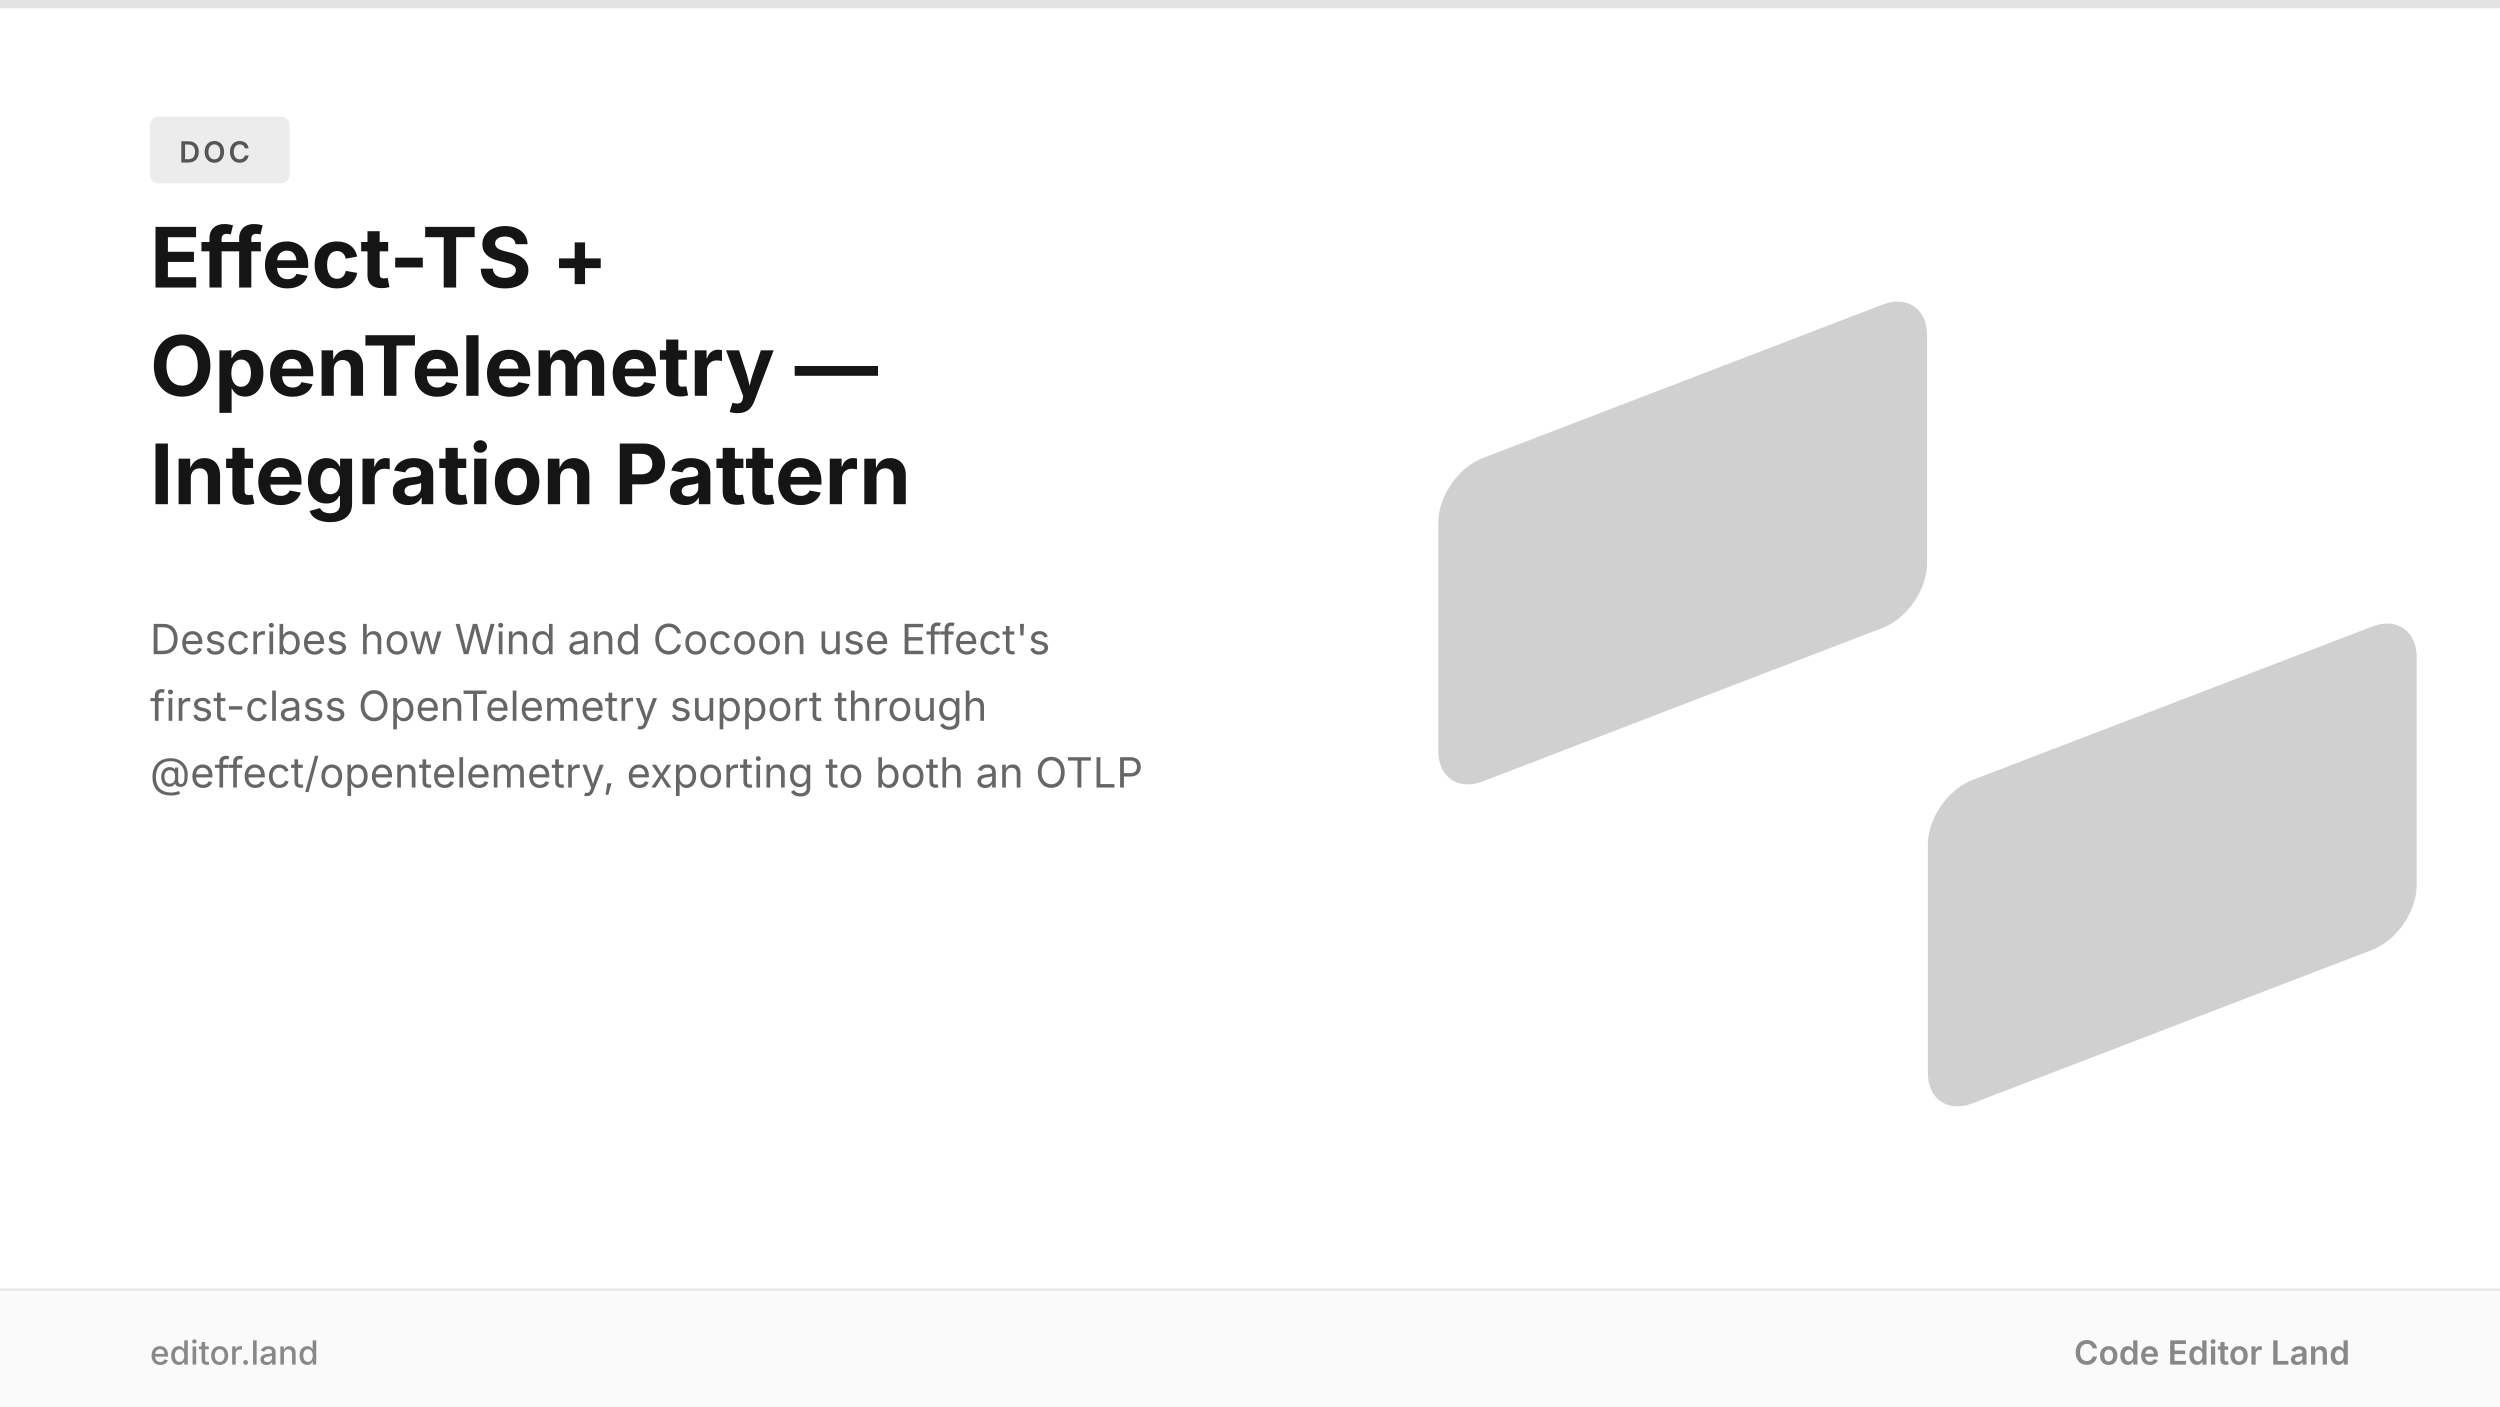
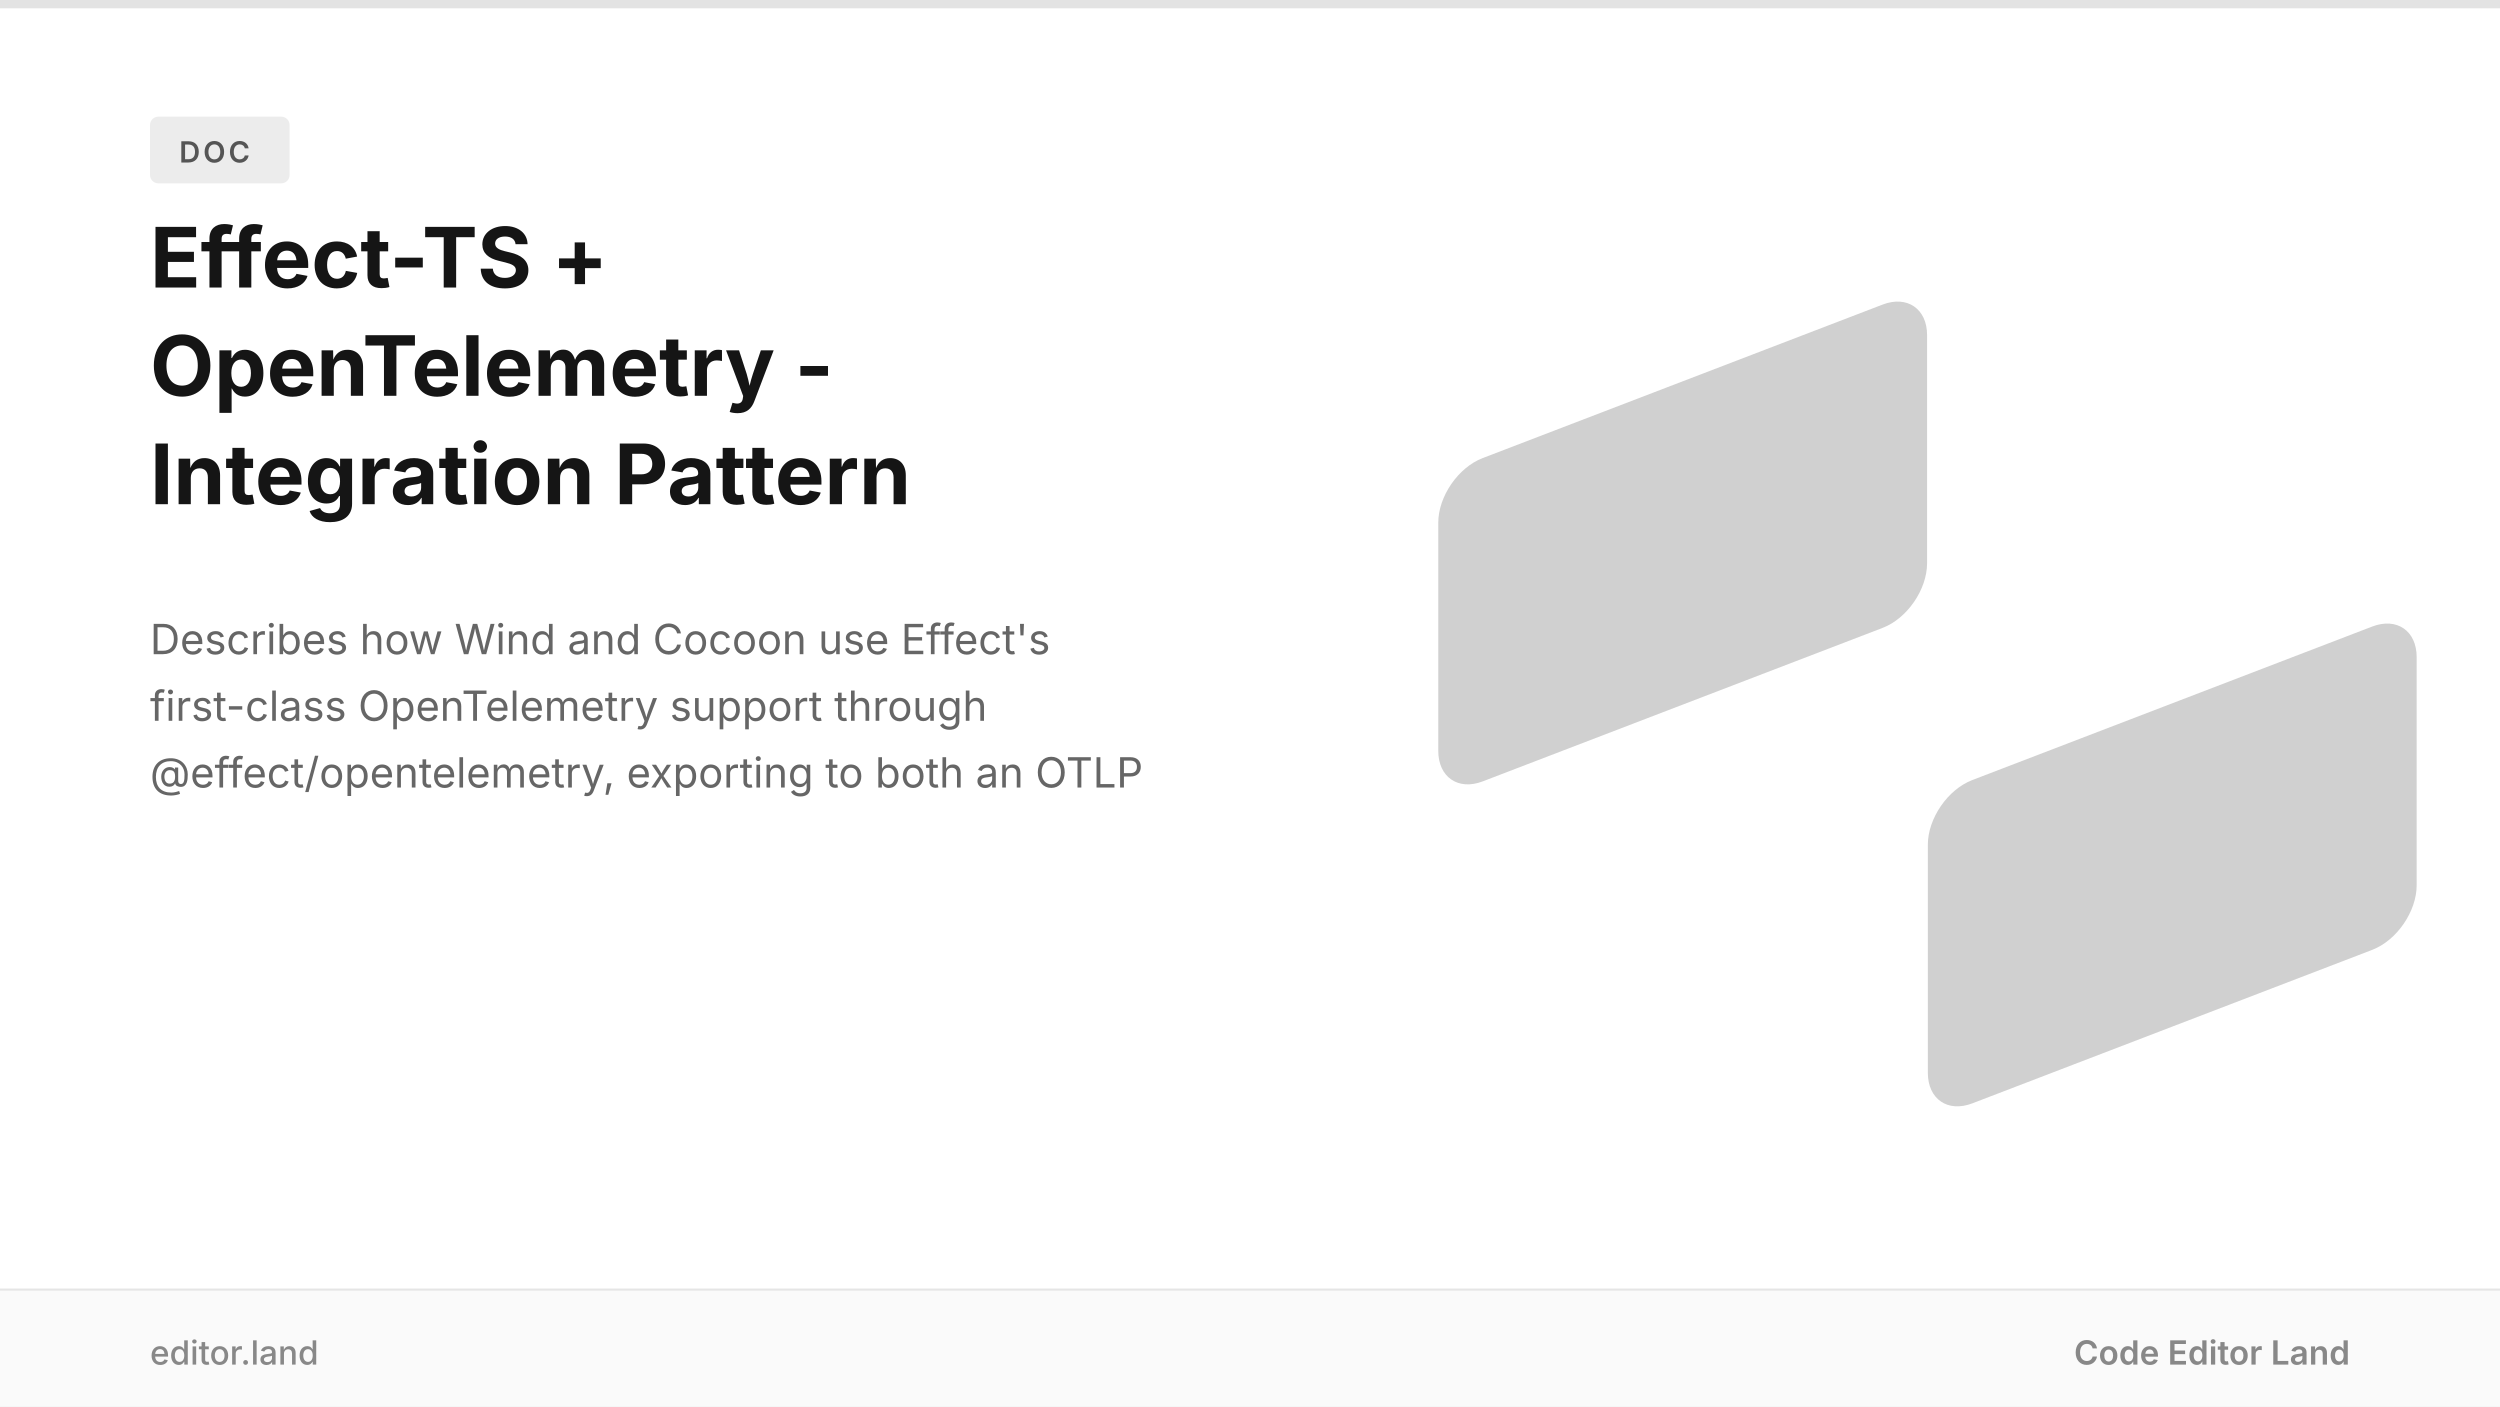
<svg xmlns="http://www.w3.org/2000/svg" width="1200" height="675" viewBox="0 0 1200 675">
  <path fill="#fff" d="M0 0h1200v675H0z" />
  <path fill="#151515" fill-opacity=".12" d="M0 0h1200v4H0z" />
  <rect width="1005.28" height="620.771" fill="#151515" fill-opacity=".2" rx="91.389" transform="matrix(-.2334 .08959 0 .25 925 138)" />
  <rect width="1005.28" height="620.771" fill="#151515" fill-opacity=".2" rx="91.389" transform="matrix(-.2334 .08959 0 .25 1160 292.55)" />
  <rect width="67" height="32" x="72" y="56" fill="#151515" fill-opacity=".08" rx="4" />
  <text x="86" y="78" fill="#555" font-family="system-ui, -apple-system, 'Segoe UI', sans-serif" font-size="14" font-weight="600" letter-spacing=".1em">DOC</text>
  <text x="72" y="138" fill="#151515" font-family="system-ui, -apple-system, 'Segoe UI', sans-serif" font-size="40" font-weight="700">Effect-TS +</text>
-   <text x="72" y="190" fill="#151515" font-family="system-ui, -apple-system, 'Segoe UI', sans-serif" font-size="40" font-weight="700">OpenTelemetry —</text>
+   <text x="72" y="190" fill="#151515" font-family="system-ui, -apple-system, 'Segoe UI', sans-serif" font-size="40" font-weight="700">OpenTelemetry -</text>
  <text x="72" y="242" fill="#151515" font-family="system-ui, -apple-system, 'Segoe UI', sans-serif" font-size="40" font-weight="700">Integration Pattern</text>
  <text x="72" y="314" fill="#666" font-family="system-ui, -apple-system, 'Segoe UI', sans-serif" font-size="20" font-weight="400">Describes how Wind and Cocoon use Effect's</text>
  <text x="72" y="346" fill="#666" font-family="system-ui, -apple-system, 'Segoe UI', sans-serif" font-size="20" font-weight="400">first-class OpenTelemetry support through</text>
  <text x="72" y="378" fill="#666" font-family="system-ui, -apple-system, 'Segoe UI', sans-serif" font-size="20" font-weight="400">@effect/opentelemetry, exporting to both an OTLP</text>
  <path fill="#fafafa" d="M0 619h1200v56H0z" />
  <path stroke="#e5e5e5" d="M0 619h1200" />
  <text x="72" y="655" fill="#888" font-family="system-ui, -apple-system, 'Segoe UI', sans-serif" font-size="16" font-weight="500">editor.land</text>
  <text x="1128" y="655" fill="#888" font-family="system-ui, -apple-system, 'Segoe UI', sans-serif" font-size="16" font-weight="600" text-anchor="end">Code Editor Land</text>
</svg>
